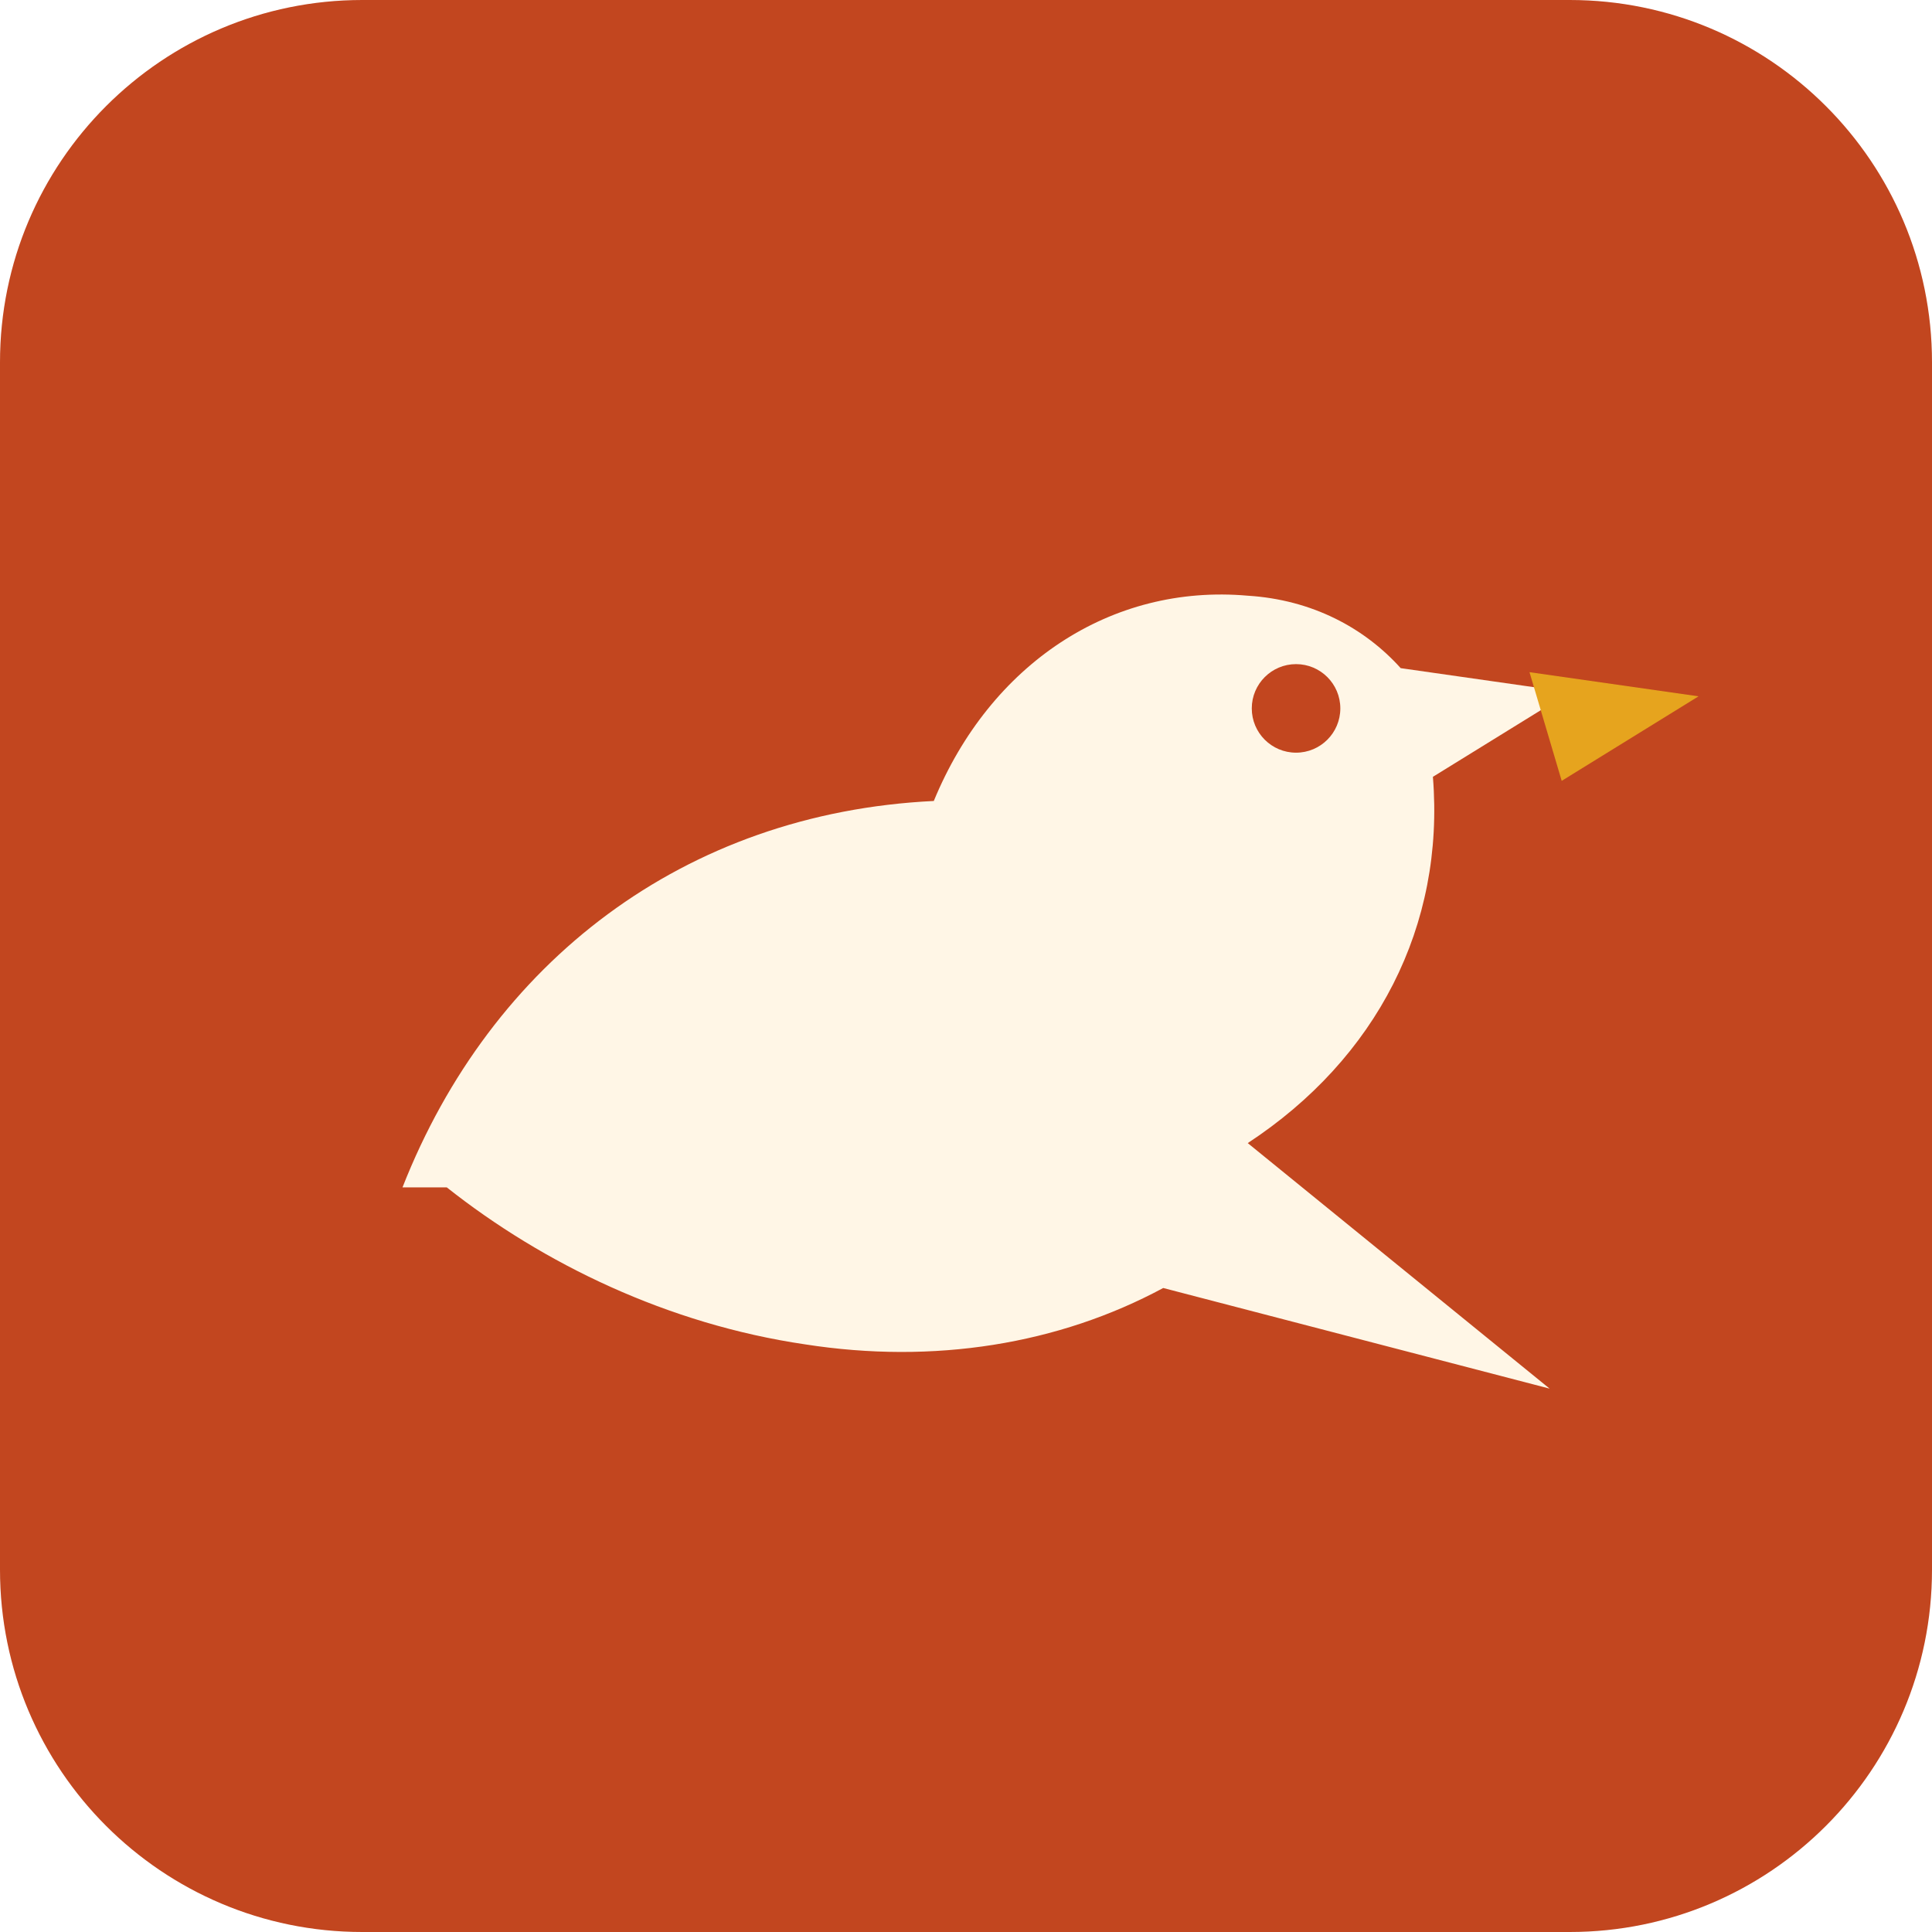
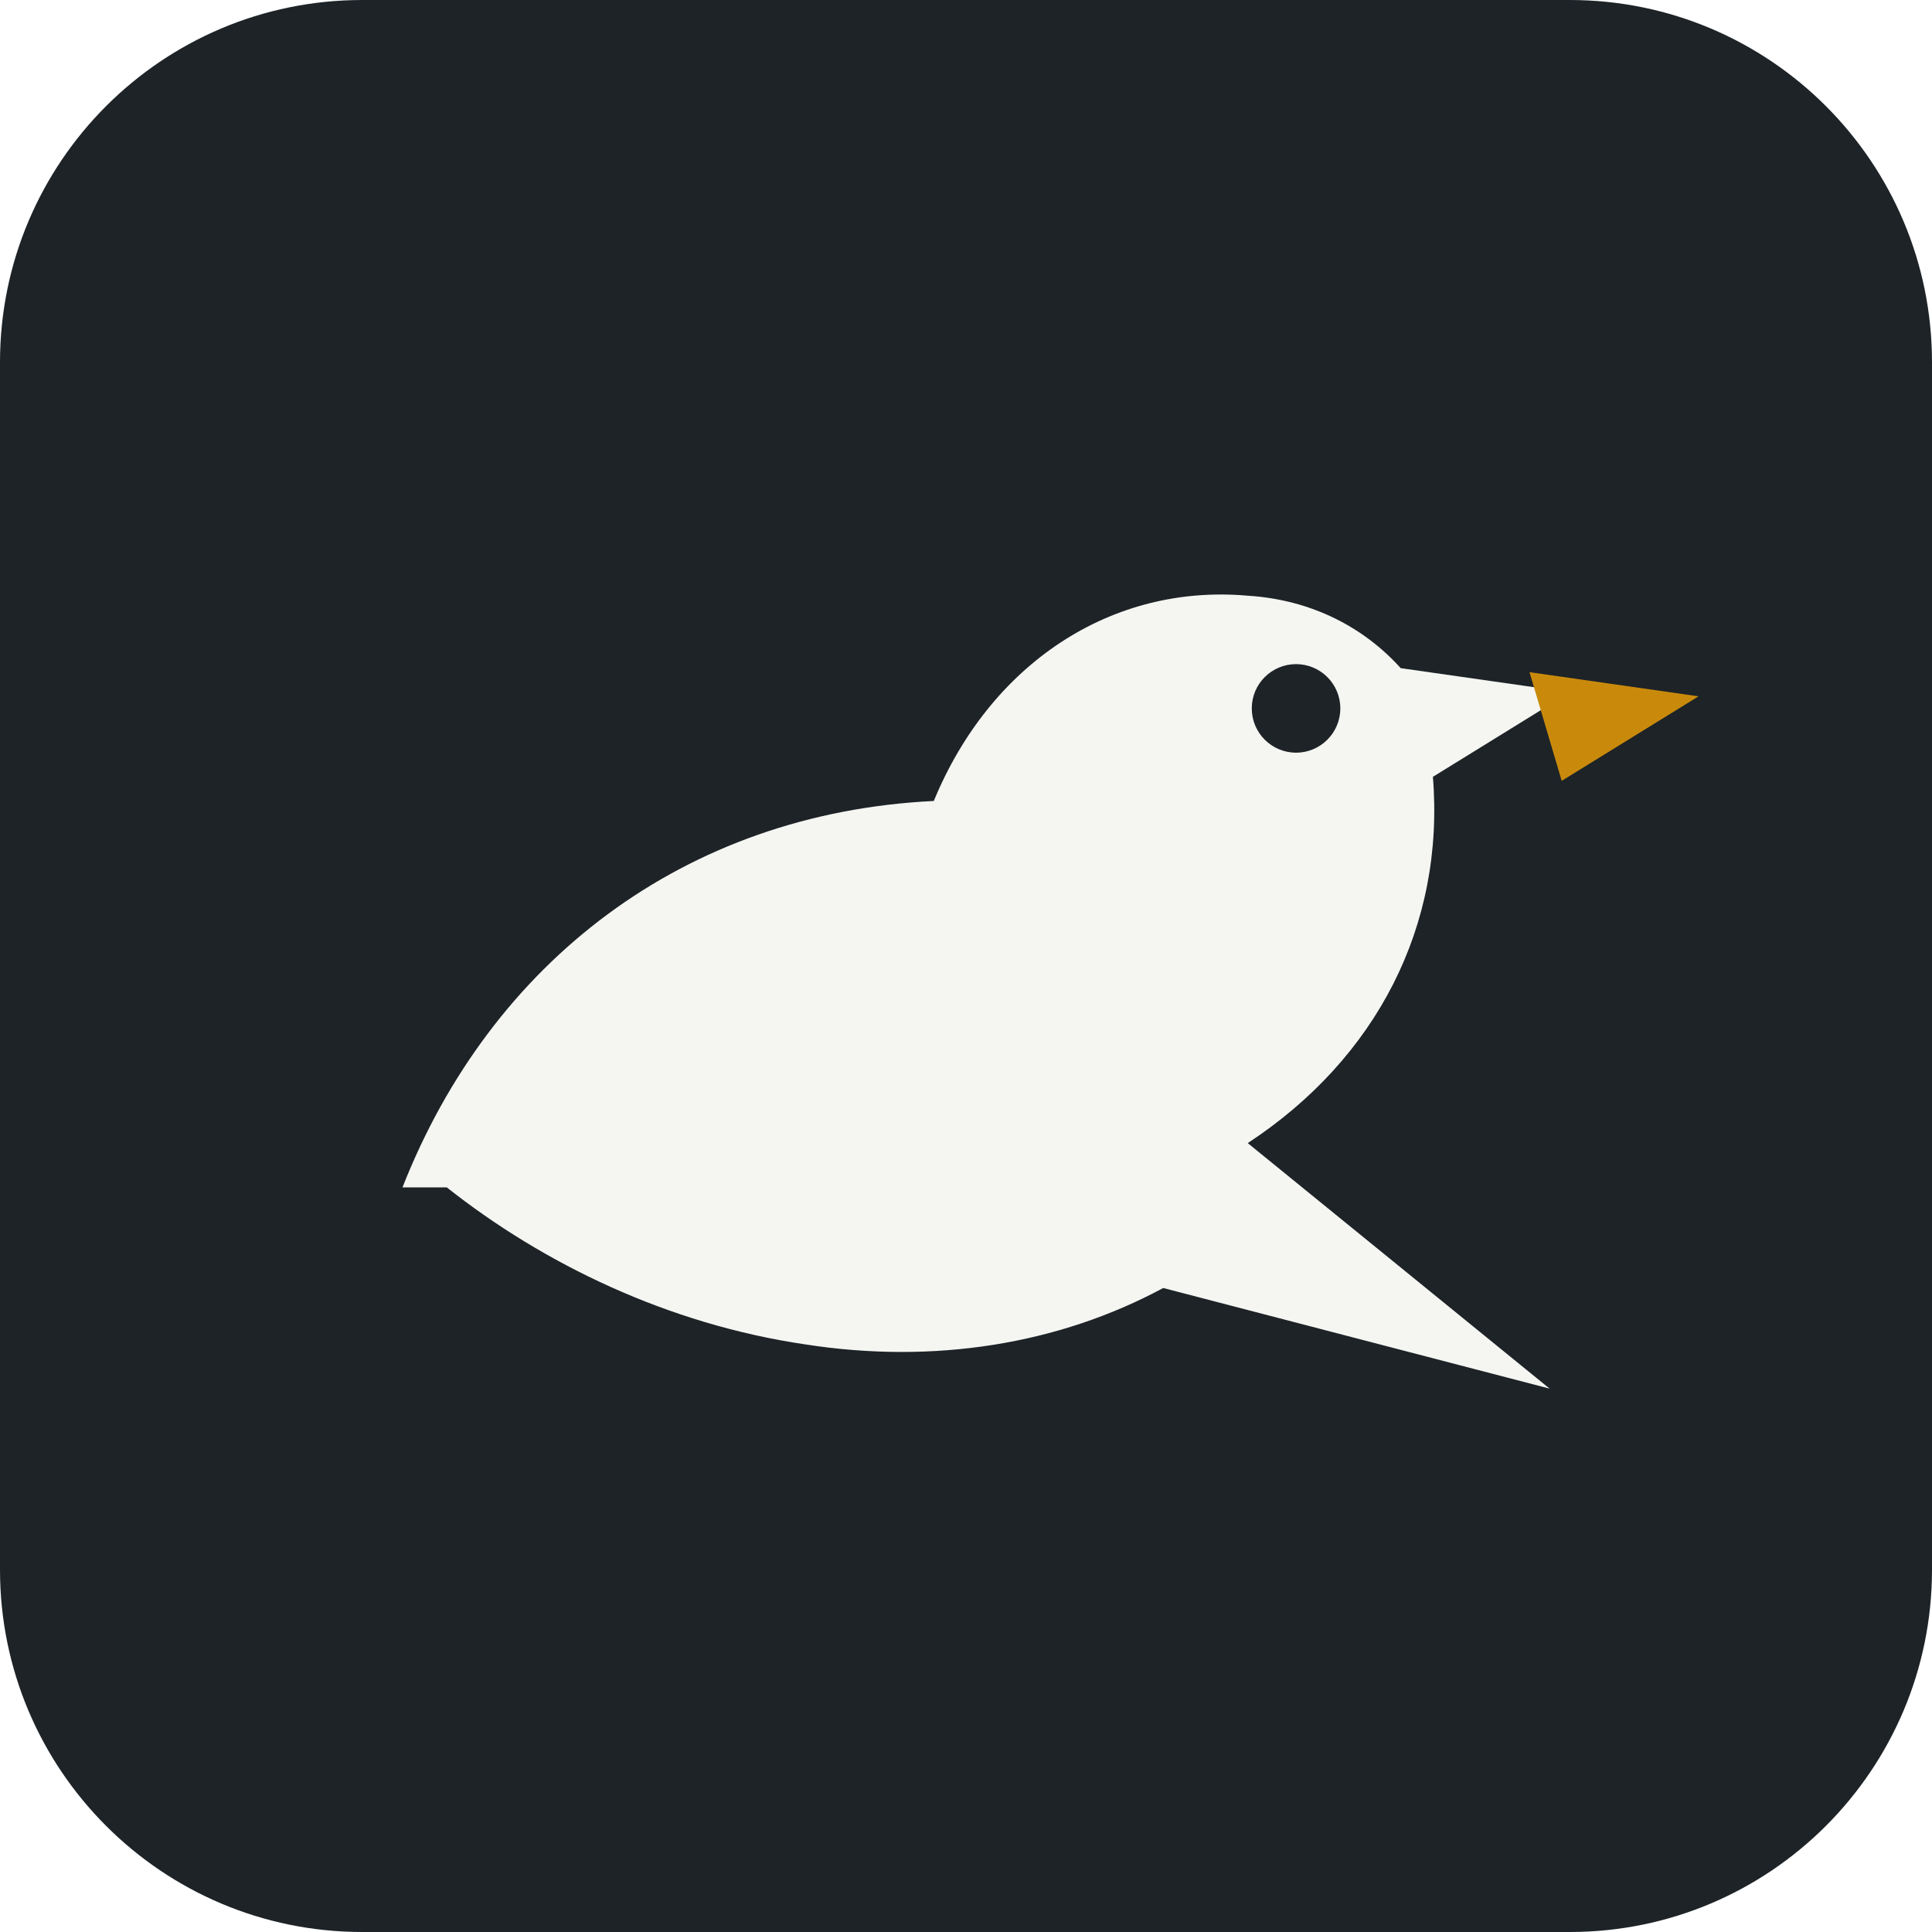
<svg xmlns="http://www.w3.org/2000/svg" viewBox="0 0 48 48">
-   <rect width="48" height="48" rx="9" fill="#c2461f" />
-   <path fill="#fff6e6" d="M10 29.5c2.2-5.6 7-9.3 13.2-9.6 1.4-3.4 4.4-5.4 7.8-5.1 1.6.1 2.9.8 3.8 1.8l4.2.6-3.4 2.1c.3 3.7-1.4 7-4.6 9.1l7.5 6.1-9.6-2.5c-2.6 1.4-5.7 1.9-8.9 1.4-3.4-.5-6.5-2-8.9-3.9h-1.1z" />
-   <circle cx="32.2" cy="17.6" r="1.1" fill="#c2461f" />
-   <path fill="#e6a41e" d="M38 16.7l4.2.6-3.4 2.1z" />
+   <rect width="48" height="48" rx="9" fill="#1d2327" />
+   <path fill="#f5f6f2" d="M10 29.5c2.2-5.6 7-9.3 13.2-9.6 1.4-3.4 4.4-5.4 7.8-5.1 1.6.1 2.9.8 3.8 1.8l4.2.6-3.4 2.1c.3 3.7-1.4 7-4.6 9.1l7.5 6.1-9.6-2.5c-2.6 1.4-5.7 1.9-8.9 1.4-3.4-.5-6.5-2-8.9-3.9h-1.1z" />
+   <circle cx="32.2" cy="17.6" r="1.1" fill="#1d2327" />
+   <path fill="#c98a0c" d="M38 16.7l4.2.6-3.4 2.1z" />
</svg>
